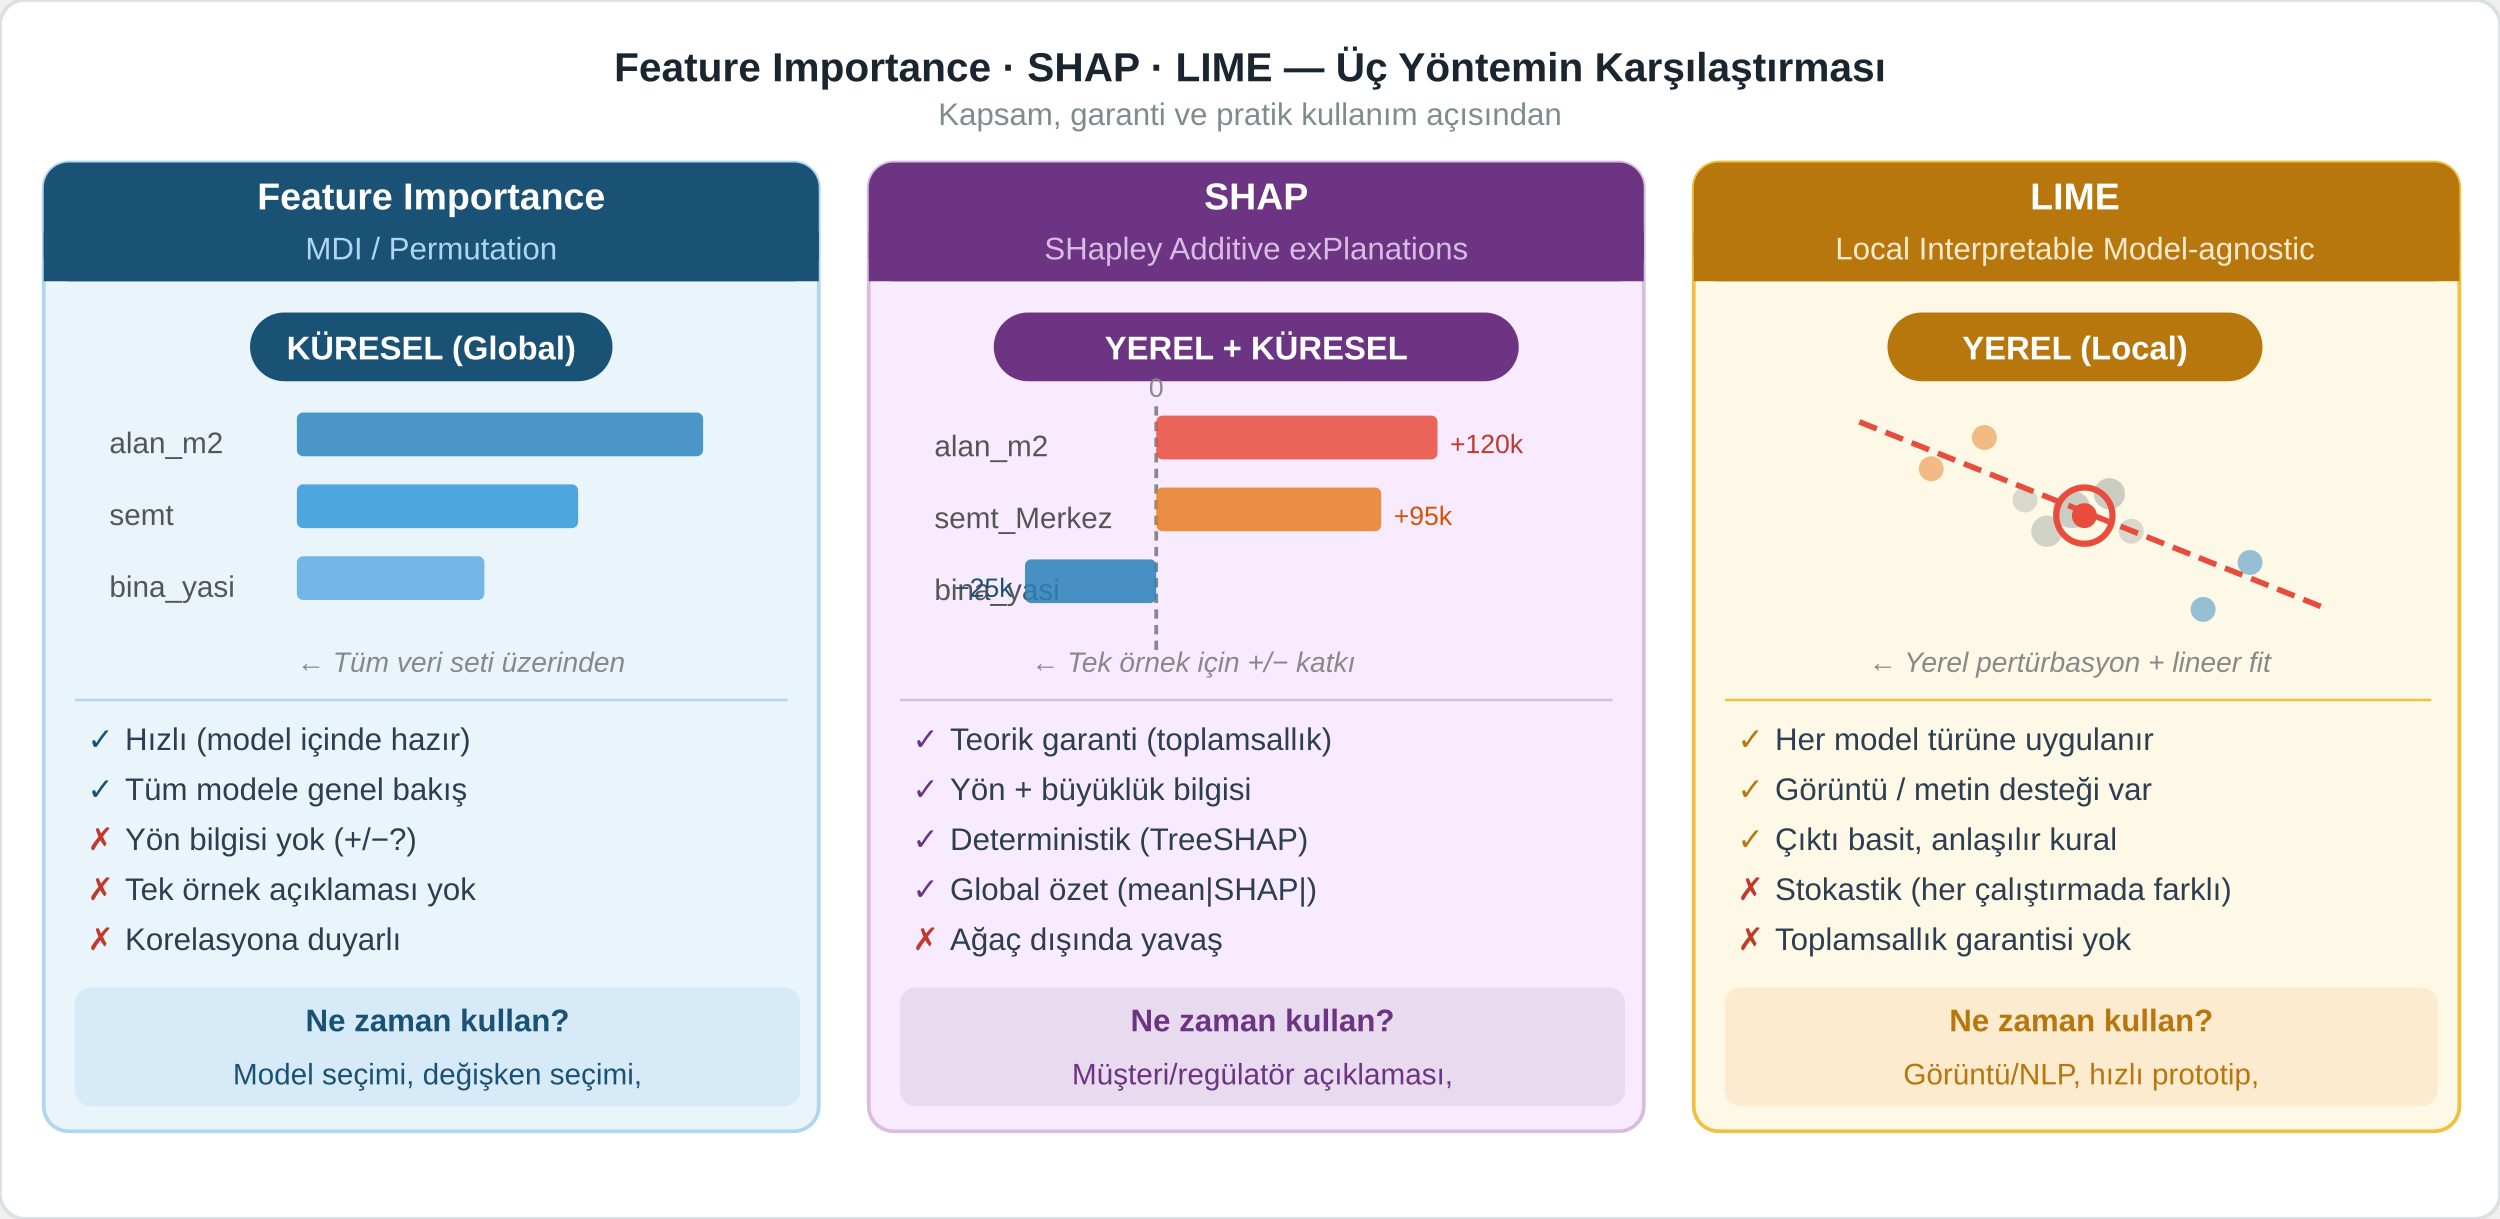
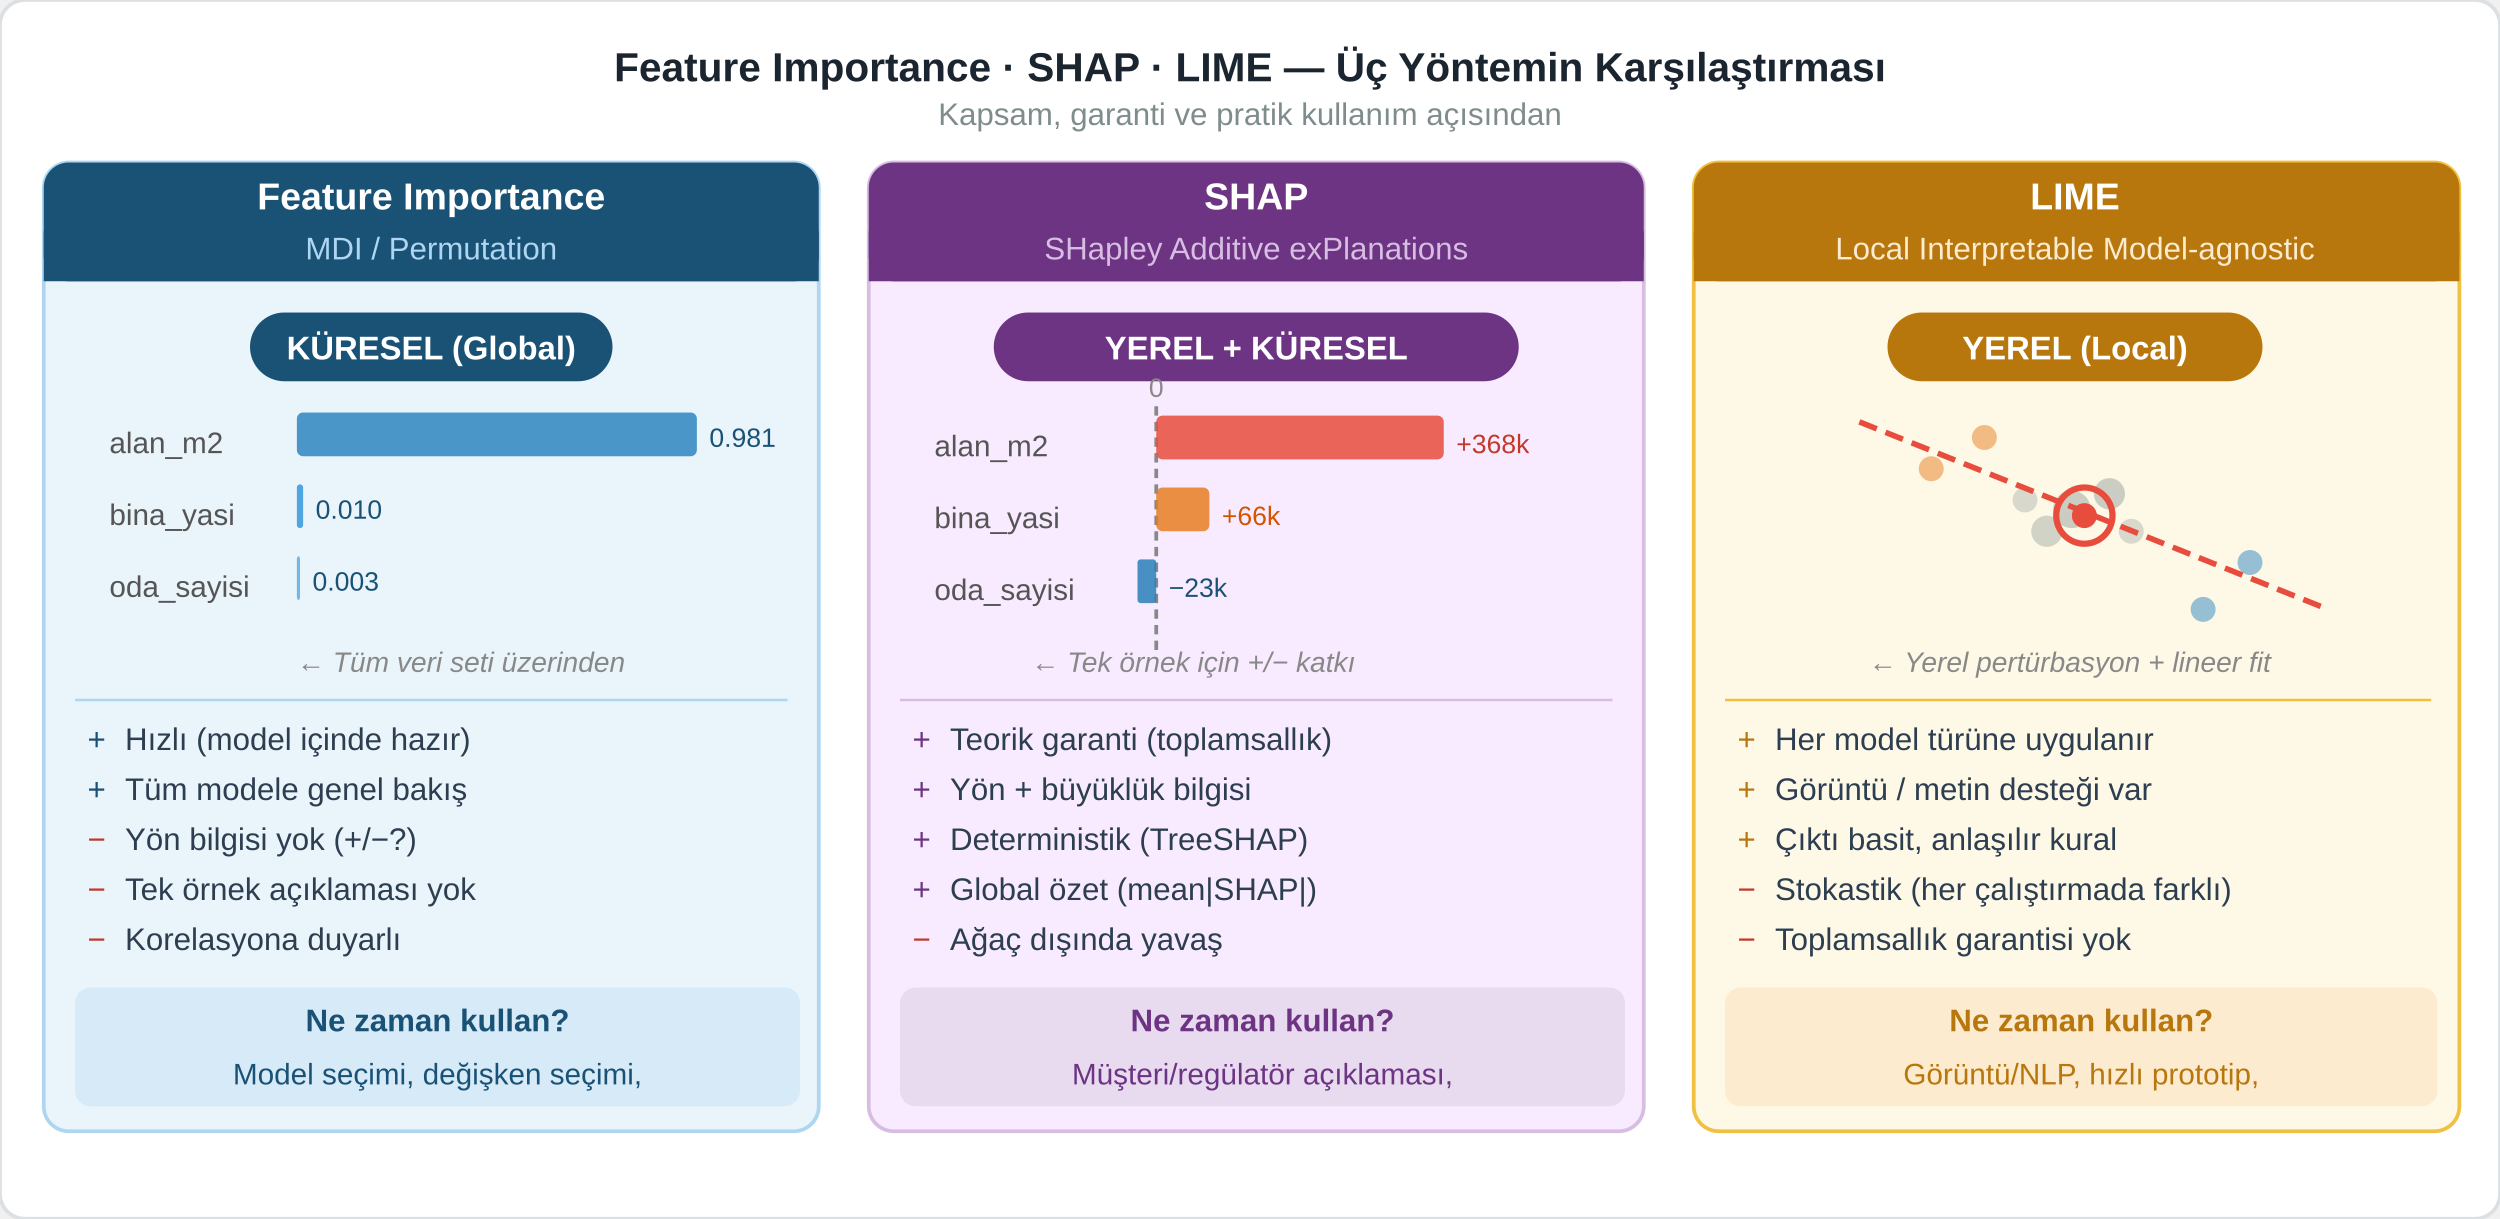
<svg xmlns="http://www.w3.org/2000/svg" width="800" height="390" font-family="'Segoe UI', Arial, sans-serif">
  <rect width="800" height="390" fill="#ffffff" rx="8" stroke="#dde0e3" stroke-width="1.2" />
  <text x="400" y="26" text-anchor="middle" font-size="13" font-weight="bold" fill="#1a252f">
    Feature Importance · SHAP · LIME — Üç Yöntemin Karşılaştırması
  </text>
  <text x="400" y="40" text-anchor="middle" font-size="10" fill="#7f8c8d">
    Kapsam, garanti ve pratik kullanım açısından
  </text>
  <rect x="14" y="52" width="248" height="310" fill="#eaf4fb" rx="8" stroke="#aed6f1" stroke-width="1.2" />
  <rect x="14" y="52" width="248" height="38" fill="#1a5276" rx="8" />
  <rect x="14" y="74" width="248" height="16" fill="#1a5276" />
  <text x="138" y="67" text-anchor="middle" font-size="12" font-weight="bold" fill="#ffffff">Feature Importance</text>
  <text x="138" y="83" text-anchor="middle" font-size="10" fill="#aed6f1">MDI / Permutation</text>
  <rect x="80" y="100" width="116" height="22" fill="#1a5276" rx="11" />
  <text x="138" y="115" text-anchor="middle" font-size="10.5" font-weight="bold" fill="#ffffff">KÜRESEL (Global)</text>
  <text x="35" y="145" font-size="9.5" fill="#555">alan_m2</text>
-   <rect x="95" y="132" width="130" height="14" fill="#2e86c1" rx="2" opacity="0.85" />
-   <text x="35" y="168" font-size="9.5" fill="#555">semt</text>
-   <rect x="95" y="155" width="90" height="14" fill="#3498db" rx="2" opacity="0.85" />
-   <text x="35" y="191" font-size="9.5" fill="#555">bina_yasi</text>
-   <rect x="95" y="178" width="60" height="14" fill="#5dade2" rx="2" opacity="0.85" />
+   <rect x="95" y="132" width="128" height="14" fill="#2e86c1" rx="2" opacity="0.85" />
+   <text x="227" y="143" font-size="8.5" fill="#1a5276">0.981</text>
+   <text x="35" y="168" font-size="9.5" fill="#555">bina_yasi</text>
+   <rect x="95" y="155" width="2" height="14" fill="#3498db" rx="1" opacity="0.85" />
+   <text x="101" y="166" font-size="8.5" fill="#1a5276">0.010</text>
+   <text x="35" y="191" font-size="9.5" fill="#555">oda_sayisi</text>
+   <rect x="95" y="178" width="1" height="14" fill="#5dade2" rx="1" opacity="0.85" />
+   <text x="100" y="189" font-size="8.5" fill="#1a5276">0.003</text>
  <text x="95" y="215" font-size="9" fill="#888" font-style="italic">← Tüm veri seti üzerinden</text>
  <line x1="24" y1="224" x2="252" y2="224" stroke="#aed6f1" stroke-width="0.8" />
-   <text x="28" y="240" font-size="10" fill="#1a5276">✓</text>
+   <text x="28" y="240" font-size="10" fill="#1a5276">+</text>
  <text x="40" y="240" font-size="10" fill="#2c3e50">Hızlı (model içinde hazır)</text>
-   <text x="28" y="256" font-size="10" fill="#1a5276">✓</text>
+   <text x="28" y="256" font-size="10" fill="#1a5276">+</text>
  <text x="40" y="256" font-size="10" fill="#2c3e50">Tüm modele genel bakış</text>
-   <text x="28" y="272" font-size="10" fill="#c0392b">✗</text>
+   <text x="28" y="272" font-size="10" fill="#c0392b">−</text>
  <text x="40" y="272" font-size="10" fill="#2c3e50">Yön bilgisi yok (+/−?)</text>
-   <text x="28" y="288" font-size="10" fill="#c0392b">✗</text>
+   <text x="28" y="288" font-size="10" fill="#c0392b">−</text>
  <text x="40" y="288" font-size="10" fill="#2c3e50">Tek örnek açıklaması yok</text>
-   <text x="28" y="304" font-size="10" fill="#c0392b">✗</text>
+   <text x="28" y="304" font-size="10" fill="#c0392b">−</text>
  <text x="40" y="304" font-size="10" fill="#2c3e50">Korelasyona duyarlı</text>
  <rect x="24" y="316" width="232" height="38" fill="#d6eaf8" rx="5" />
  <text x="140" y="330" text-anchor="middle" font-size="10" fill="#1a5276" font-weight="bold">Ne zaman kullan?</text>
  <text x="140" y="347" text-anchor="middle" font-size="9.5" fill="#1a5276">Model seçimi, değişken seçimi,</text>
  <rect x="278" y="52" width="248" height="310" fill="#f9ebff" rx="8" stroke="#d7bde2" stroke-width="1.2" />
  <rect x="278" y="52" width="248" height="38" fill="#6c3483" rx="8" />
  <rect x="278" y="74" width="248" height="16" fill="#6c3483" />
  <text x="402" y="67" text-anchor="middle" font-size="12" font-weight="bold" fill="#ffffff">SHAP</text>
  <text x="402" y="83" text-anchor="middle" font-size="10" fill="#d7bde2">SHapley Additive exPlanations</text>
  <rect x="318" y="100" width="168" height="22" fill="#6c3483" rx="11" />
  <text x="402" y="115" text-anchor="middle" font-size="10.5" font-weight="bold" fill="#ffffff">YEREL + KÜRESEL</text>
  <line x1="370" y1="130" x2="370" y2="210" stroke="#888" stroke-width="1.2" stroke-dasharray="3,2" />
  <text x="370" y="127" text-anchor="middle" font-size="8.5" fill="#888">0</text>
  <text x="299" y="146" font-size="9.5" fill="#555">alan_m2</text>
-   <rect x="370" y="133" width="90" height="14" fill="#e74c3c" rx="2" opacity="0.85" />
-   <text x="464" y="145" font-size="8.5" fill="#c0392b">+120k</text>
-   <text x="299" y="169" font-size="9.5" fill="#555">semt_Merkez</text>
-   <rect x="370" y="156" width="72" height="14" fill="#e67e22" rx="2" opacity="0.85" />
-   <text x="446" y="168" font-size="8.5" fill="#d35400">+95k</text>
-   <text x="299" y="192" font-size="9.5" fill="#555">bina_yasi</text>
-   <rect x="328" y="179" width="42" height="14" fill="#2980b9" rx="2" opacity="0.85" />
-   <text x="324" y="191" text-anchor="end" font-size="8.5" fill="#1a5276">−25k</text>
+   <rect x="370" y="133" width="92" height="14" fill="#e74c3c" rx="2" opacity="0.85" />
+   <text x="466" y="145" font-size="8.5" fill="#c0392b">+368k</text>
+   <text x="299" y="169" font-size="9.5" fill="#555">bina_yasi</text>
+   <rect x="370" y="156" width="17" height="14" fill="#e67e22" rx="2" opacity="0.85" />
+   <text x="391" y="168" font-size="8.5" fill="#d35400">+66k</text>
+   <text x="299" y="192" font-size="9.5" fill="#555">oda_sayisi</text>
+   <rect x="364" y="179" width="6" height="14" fill="#2980b9" rx="1" opacity="0.85" />
+   <text x="374" y="191" font-size="8.5" fill="#1a5276">−23k</text>
  <text x="330" y="215" font-size="9" fill="#888" font-style="italic">← Tek örnek için +/− katkı</text>
  <line x1="288" y1="224" x2="516" y2="224" stroke="#d7bde2" stroke-width="0.8" />
-   <text x="292" y="240" font-size="10" fill="#6c3483">✓</text>
+   <text x="292" y="240" font-size="10" fill="#6c3483">+</text>
  <text x="304" y="240" font-size="10" fill="#2c3e50">Teorik garanti (toplamsallık)</text>
-   <text x="292" y="256" font-size="10" fill="#6c3483">✓</text>
+   <text x="292" y="256" font-size="10" fill="#6c3483">+</text>
  <text x="304" y="256" font-size="10" fill="#2c3e50">Yön + büyüklük bilgisi</text>
-   <text x="292" y="272" font-size="10" fill="#6c3483">✓</text>
+   <text x="292" y="272" font-size="10" fill="#6c3483">+</text>
  <text x="304" y="272" font-size="10" fill="#2c3e50">Deterministik (TreeSHAP)</text>
-   <text x="292" y="288" font-size="10" fill="#6c3483">✓</text>
+   <text x="292" y="288" font-size="10" fill="#6c3483">+</text>
  <text x="304" y="288" font-size="10" fill="#2c3e50">Global özet (mean|SHAP|)</text>
-   <text x="292" y="304" font-size="10" fill="#c0392b">✗</text>
+   <text x="292" y="304" font-size="10" fill="#c0392b">−</text>
  <text x="304" y="304" font-size="10" fill="#2c3e50">Ağaç dışında yavaş</text>
  <rect x="288" y="316" width="232" height="38" fill="#e8daef" rx="5" />
  <text x="404" y="330" text-anchor="middle" font-size="10" fill="#6c3483" font-weight="bold">Ne zaman kullan?</text>
  <text x="404" y="347" text-anchor="middle" font-size="9.5" fill="#6c3483">Müşteri/regülatör açıklaması,</text>
  <rect x="542" y="52" width="245" height="310" fill="#fef9e7" rx="8" stroke="#f0c040" stroke-width="1.2" />
  <rect x="542" y="52" width="245" height="38" fill="#b7770d" rx="8" />
  <rect x="542" y="74" width="245" height="16" fill="#b7770d" />
  <text x="664" y="67" text-anchor="middle" font-size="12" font-weight="bold" fill="#ffffff">LIME</text>
  <text x="664" y="83" text-anchor="middle" font-size="10" fill="#fdebd0">Local Interpretable Model-agnostic</text>
  <rect x="604" y="100" width="120" height="22" fill="#b7770d" rx="11" />
  <text x="664" y="115" text-anchor="middle" font-size="10.5" font-weight="bold" fill="#ffffff">YEREL (Local)</text>
  <circle cx="618" cy="150" r="4" fill="#e67e22" opacity="0.5" />
  <circle cx="635" cy="140" r="4" fill="#e67e22" opacity="0.5" />
  <circle cx="705" cy="195" r="4" fill="#2e86c1" opacity="0.5" />
  <circle cx="720" cy="180" r="4" fill="#2e86c1" opacity="0.5" />
  <circle cx="663" cy="163" r="6" fill="#7f8c8d" opacity="0.4" />
  <circle cx="675" cy="158" r="5" fill="#7f8c8d" opacity="0.4" />
  <circle cx="655" cy="170" r="5" fill="#7f8c8d" opacity="0.35" />
  <circle cx="682" cy="170" r="4" fill="#7f8c8d" opacity="0.3" />
  <circle cx="648" cy="160" r="4" fill="#7f8c8d" opacity="0.3" />
  <circle cx="667" cy="165" r="9" fill="none" stroke="#e74c3c" stroke-width="2" />
  <circle cx="667" cy="165" r="4" fill="#e74c3c" />
  <line x1="595" y1="135" x2="745" y2="195" stroke="#e74c3c" stroke-width="1.8" stroke-dasharray="6,3" />
  <text x="598" y="215" font-size="9" fill="#888" font-style="italic">← Yerel pertürbasyon + lineer fit</text>
  <line x1="552" y1="224" x2="778" y2="224" stroke="#f0c040" stroke-width="0.8" />
-   <text x="556" y="240" font-size="10" fill="#b7770d">✓</text>
+   <text x="556" y="240" font-size="10" fill="#b7770d">+</text>
  <text x="568" y="240" font-size="10" fill="#2c3e50">Her model türüne uygulanır</text>
-   <text x="556" y="256" font-size="10" fill="#b7770d">✓</text>
+   <text x="556" y="256" font-size="10" fill="#b7770d">+</text>
  <text x="568" y="256" font-size="10" fill="#2c3e50">Görüntü / metin desteği var</text>
-   <text x="556" y="272" font-size="10" fill="#b7770d">✓</text>
+   <text x="556" y="272" font-size="10" fill="#b7770d">+</text>
  <text x="568" y="272" font-size="10" fill="#2c3e50">Çıktı basit, anlaşılır kural</text>
-   <text x="556" y="288" font-size="10" fill="#c0392b">✗</text>
+   <text x="556" y="288" font-size="10" fill="#c0392b">−</text>
  <text x="568" y="288" font-size="10" fill="#2c3e50">Stokastik (her çalıştırmada farklı)</text>
-   <text x="556" y="304" font-size="10" fill="#c0392b">✗</text>
+   <text x="556" y="304" font-size="10" fill="#c0392b">−</text>
  <text x="568" y="304" font-size="10" fill="#2c3e50">Toplamsallık garantisi yok</text>
  <rect x="552" y="316" width="228" height="38" fill="#fdebd0" rx="5" />
  <text x="666" y="330" text-anchor="middle" font-size="10" fill="#b7770d" font-weight="bold">Ne zaman kullan?</text>
  <text x="666" y="347" text-anchor="middle" font-size="9.5" fill="#b7770d">Görüntü/NLP, hızlı prototip,</text>
</svg>
